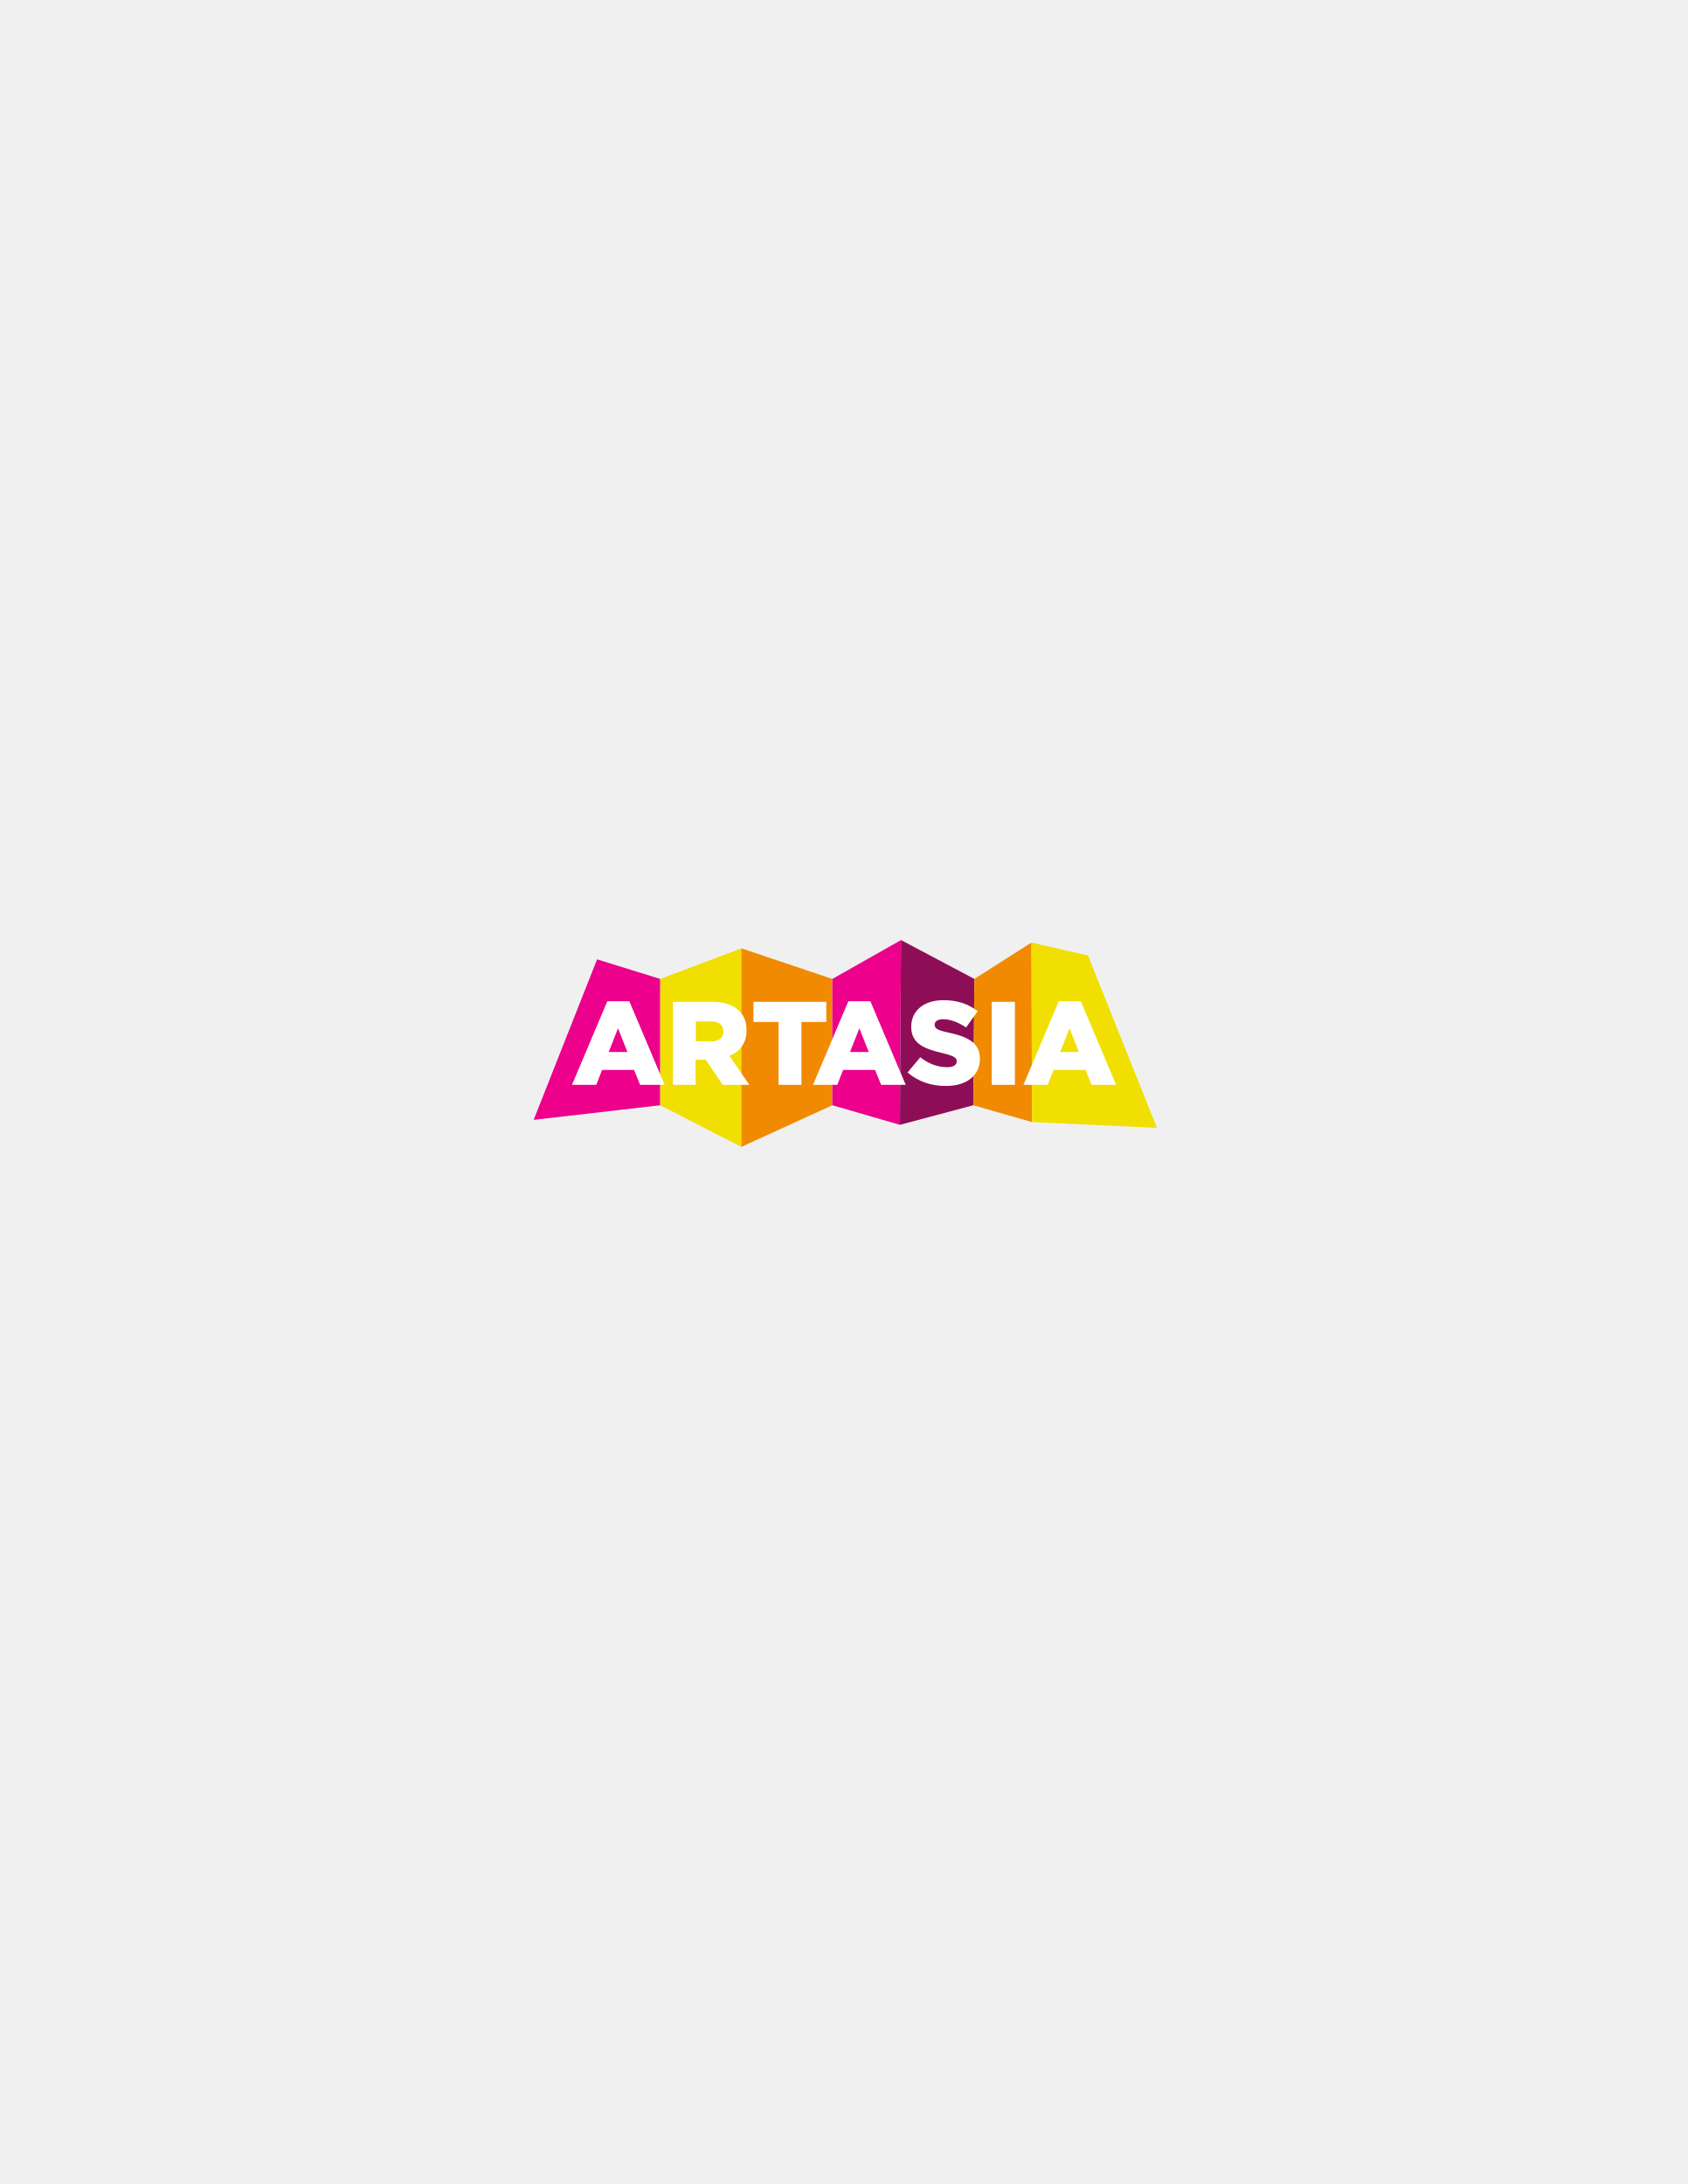
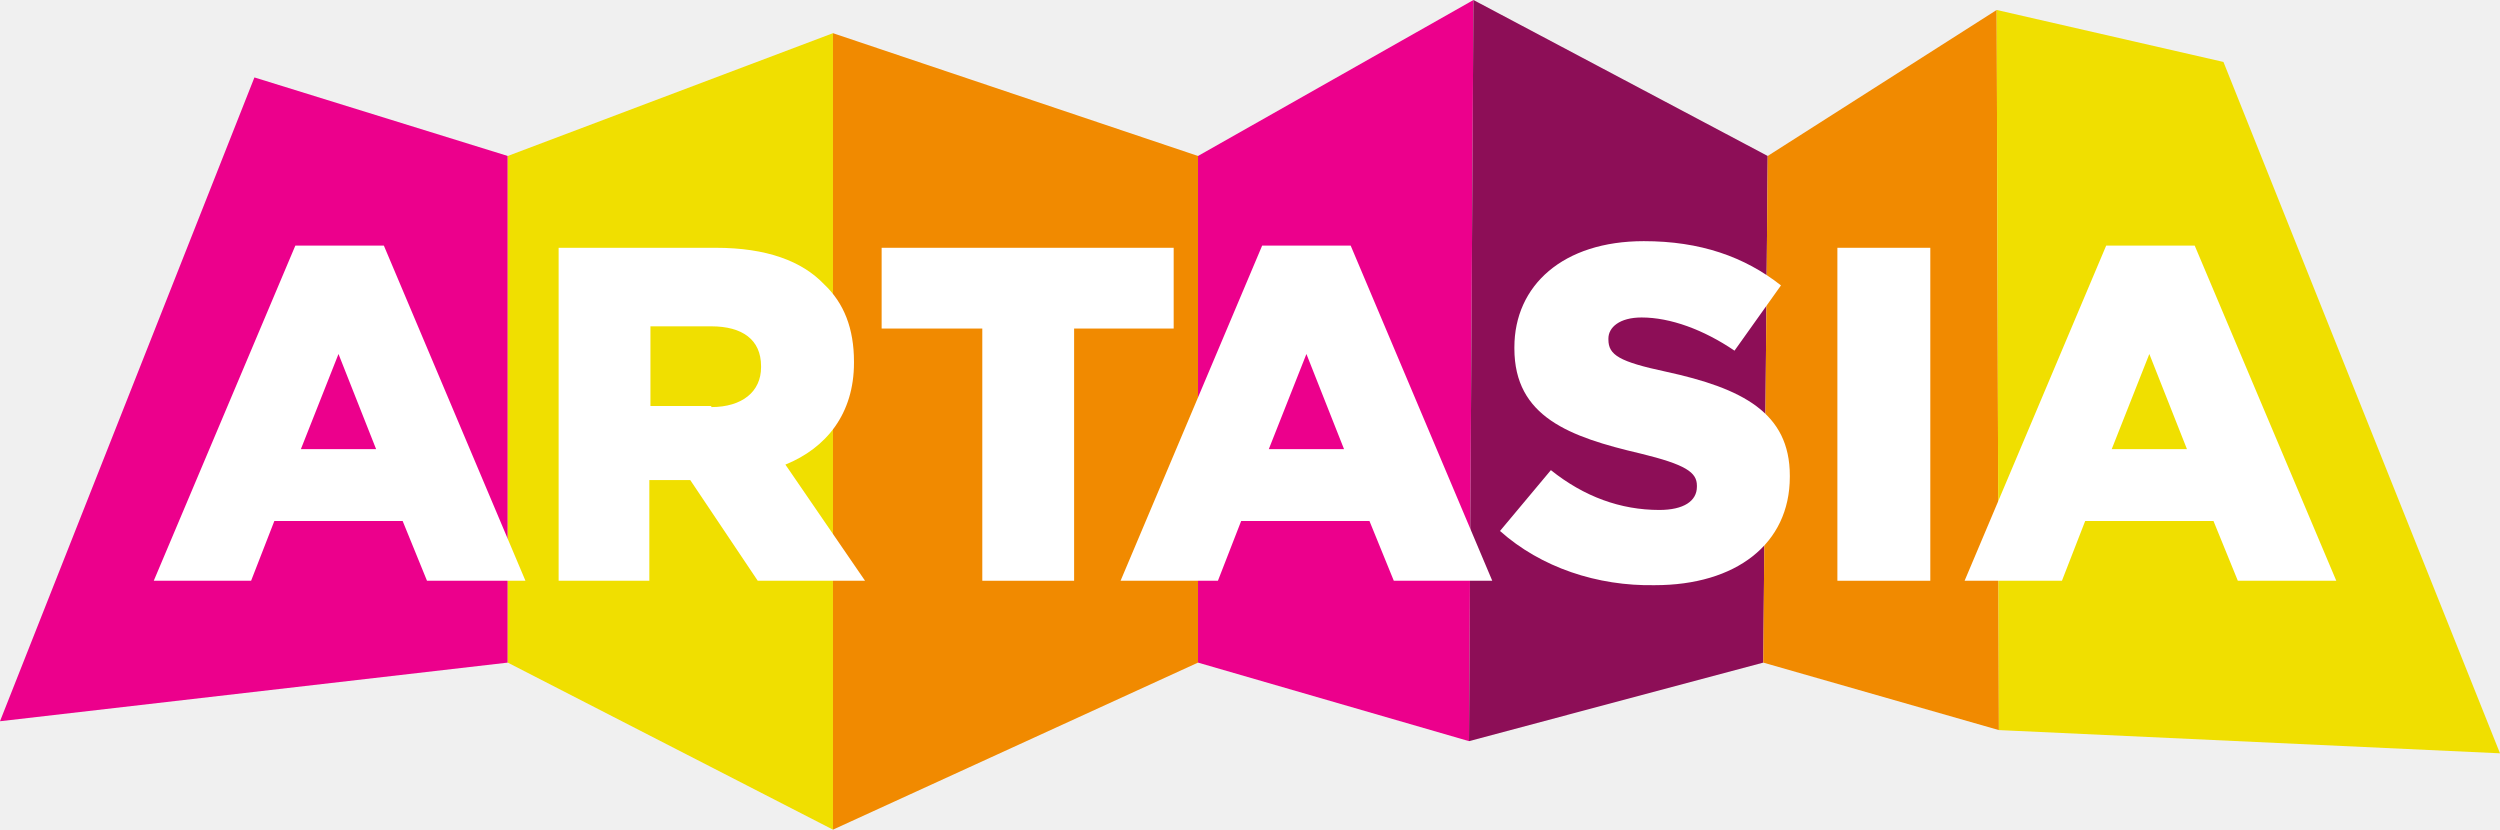
- <svg xmlns="http://www.w3.org/2000/svg" version="1.1" id="Layer_1" x="0px" y="0px" viewBox="0 0 612 792" style="enable-background:new 0 0 612 792;" xml:space="preserve">
-   <style type="text/css">
- 	.st0{fill:#EC008C;}
- 	.st1{fill:#F0DF00;}
- 	.st2{fill:#F18A00;}
- 	.st3{fill:#8D0E57;}
- 	.st4{fill:#FFFFFF;}
- </style>
+ <svg xmlns="http://www.w3.org/2000/svg" id="Layer_1" version="1.1" viewBox="0 0 226 75">
+   <defs>
+     <style>
+       .st0 {
+         fill: #fff;
+       }
+ 
+       .st1 {
+         fill: #ec008c;
+       }
+ 
+       .st2 {
+         fill: #f18a00;
+       }
+ 
+       .st3 {
+         fill: #f0df00;
+       }
+ 
+       .st4 {
+         fill: #8d0e57;
+       }
+     </style>
+   </defs>
  <g>
-     <polygon class="st0" points="216.5,347.9 193.5,406.1 239.4,400.8 239.4,355  " />
-     <polygon class="st1" points="268.8,343.9 268.8,415.9 239.4,400.8 239.4,355  " />
-     <polygon class="st2" points="268.8,343.9 268.8,415.9 301.8,400.8 301.8,355  " />
-     <polygon class="st0" points="301.8,400.8 301.8,355 326.7,340.9 326.3,407.9  " />
-     <polygon class="st3" points="352.9,400.8 353.3,355 326.7,340.9 326.3,407.9  " />
-     <polygon class="st2" points="352.9,400.8 353.3,355 374,341.8 374.2,406.9  " />
-     <polygon class="st1" points="419.5,409 394.5,346.5 374,341.8 374.2,406.9  " />
+     <polygon class="st1" points="23 7 0 65.2 45.9 59.9 45.9 14.1 23 7" />
+     <polygon class="st3" points="75.3 3 75.3 75 45.9 59.9 45.9 14.1 75.3 3" />
+     <polygon class="st2" points="75.3 3 75.3 75 108.3 59.9 108.3 14.1 75.3 3" />
+     <polygon class="st1" points="108.3 59.9 108.3 14.1 133.2 0 132.8 67 108.3 59.9" />
+     <polygon class="st4" points="159.4 59.9 159.8 14.1 133.2 0 132.8 67 159.4 59.9" />
+     <polygon class="st2" points="159.4 59.9 159.8 14.1 180.5 .9 180.7 66 159.4 59.9" />
+     <polygon class="st3" points="226 68.1 201 5.6 180.5 .9 180.7 66 226 68.1" />
  </g>
  <g>
-     <path class="st4" d="M220.2,363.1h8l12.8,30.3h-8.9l-2.2-5.4h-11.6l-2.1,5.4h-8.8L220.2,363.1z M227.5,381.5l-3.4-8.6l-3.4,8.6   H227.5z" />
-     <path class="st4" d="M244,363.3h14.2c4.6,0,7.8,1.2,9.8,3.3c1.8,1.7,2.7,4,2.7,7v0.1c0,4.6-2.5,7.7-6.2,9.2l7.2,10.5H262l-6.1-9.1   h-0.1h-3.6v9.1H244V363.3z M257.8,377.7c2.8,0,4.5-1.4,4.5-3.6v-0.1c0-2.4-1.7-3.6-4.5-3.6h-5.5v7.2H257.8z" />
-     <path class="st4" d="M282.2,370.6h-9v-7.3h26.4v7.3h-9v22.8h-8.3V370.6z" />
-     <path class="st4" d="M307.6,363.1h8l12.8,30.3h-8.9l-2.2-5.4h-11.6l-2.1,5.4h-8.8L307.6,363.1z M315,381.5l-3.4-8.6l-3.4,8.6H315z" />
-     <path class="st4" d="M329.1,388.9l4.6-5.5c3,2.4,6.3,3.6,9.8,3.6c2.2,0,3.4-0.8,3.4-2.1v-0.1c0-1.2-1-1.9-5.1-2.9   c-6.4-1.5-11.4-3.3-11.4-9.5v-0.1c0-5.6,4.4-9.6,11.7-9.6c5.1,0,9.1,1.4,12.4,4l-4.2,5.9c-2.8-1.9-5.8-3-8.4-3c-2,0-3,0.9-3,1.9   v0.1c0,1.4,1,2,5.2,2.9c6.9,1.5,11.2,3.7,11.2,9.4v0.1c0,6.1-4.9,9.8-12.2,9.8C337.9,393.9,332.8,392.2,329.1,388.9z" />
-     <path class="st4" d="M359.6,363.3h8.4v30.1h-8.4V363.3z" />
-     <path class="st4" d="M383.9,363.1h8l12.8,30.3h-8.9l-2.2-5.4H382l-2.1,5.4h-8.8L383.9,363.1z M391.2,381.5l-3.4-8.6l-3.4,8.6H391.2   z" />
+     <path class="st0" d="M26.7,22.2h8l12.8,30.3h-8.9l-2.2-5.4h-11.6l-2.1,5.4h-8.8l12.8-30.3ZM34,40.6l-3.4-8.6-3.4,8.6h6.8Z" />
+     <path class="st0" d="M50.5,22.4h14.2c4.6,0,7.8,1.2,9.8,3.3,1.8,1.7,2.7,4,2.7,7v.1c0,4.6-2.5,7.7-6.2,9.2l7.2,10.5h-9.7l-6.1-9.1h-3.7v9.1h-8.2v-30.1ZM64.3,36.8c2.8,0,4.5-1.4,4.5-3.6v-.1c0-2.4-1.7-3.6-4.5-3.6h-5.5v7.2h5.5v.1Z" />
+     <path class="st0" d="M88.7,29.7h-9v-7.3h26.4v7.3h-9v22.8h-8.3v-22.8h-.1Z" />
+     <path class="st0" d="M114.1,22.2h8l12.8,30.3h-8.9l-2.2-5.4h-11.6l-2.1,5.4h-8.8l12.8-30.3ZM121.5,40.6l-3.4-8.6-3.4,8.6h6.8Z" />
+     <path class="st0" d="M135.6,48l4.6-5.5c3,2.4,6.3,3.6,9.8,3.6,2.2,0,3.4-.8,3.4-2.1v-.1c0-1.2-1-1.9-5.1-2.9-6.4-1.5-11.4-3.3-11.4-9.5v-.1c0-5.6,4.4-9.6,11.7-9.6,5.1,0,9.1,1.4,12.4,4l-4.2,5.9c-2.8-1.9-5.8-3-8.4-3-2,0-3,.9-3,1.9v.1c0,1.4,1,2,5.2,2.9,6.9,1.5,11.2,3.7,11.2,9.4v.1c0,6.1-4.9,9.8-12.2,9.8-5.2.1-10.3-1.6-14-4.9Z" />
+     <path class="st0" d="M166.1,22.4h8.4v30.1h-8.4v-30.1Z" />
+     <path class="st0" d="M190.4,22.2h8l12.8,30.3h-8.9l-2.2-5.4h-11.6l-2.1,5.4h-8.8l12.8-30.3ZM197.7,40.6l-3.4-8.6-3.4,8.6h6.8Z" />
  </g>
</svg>
